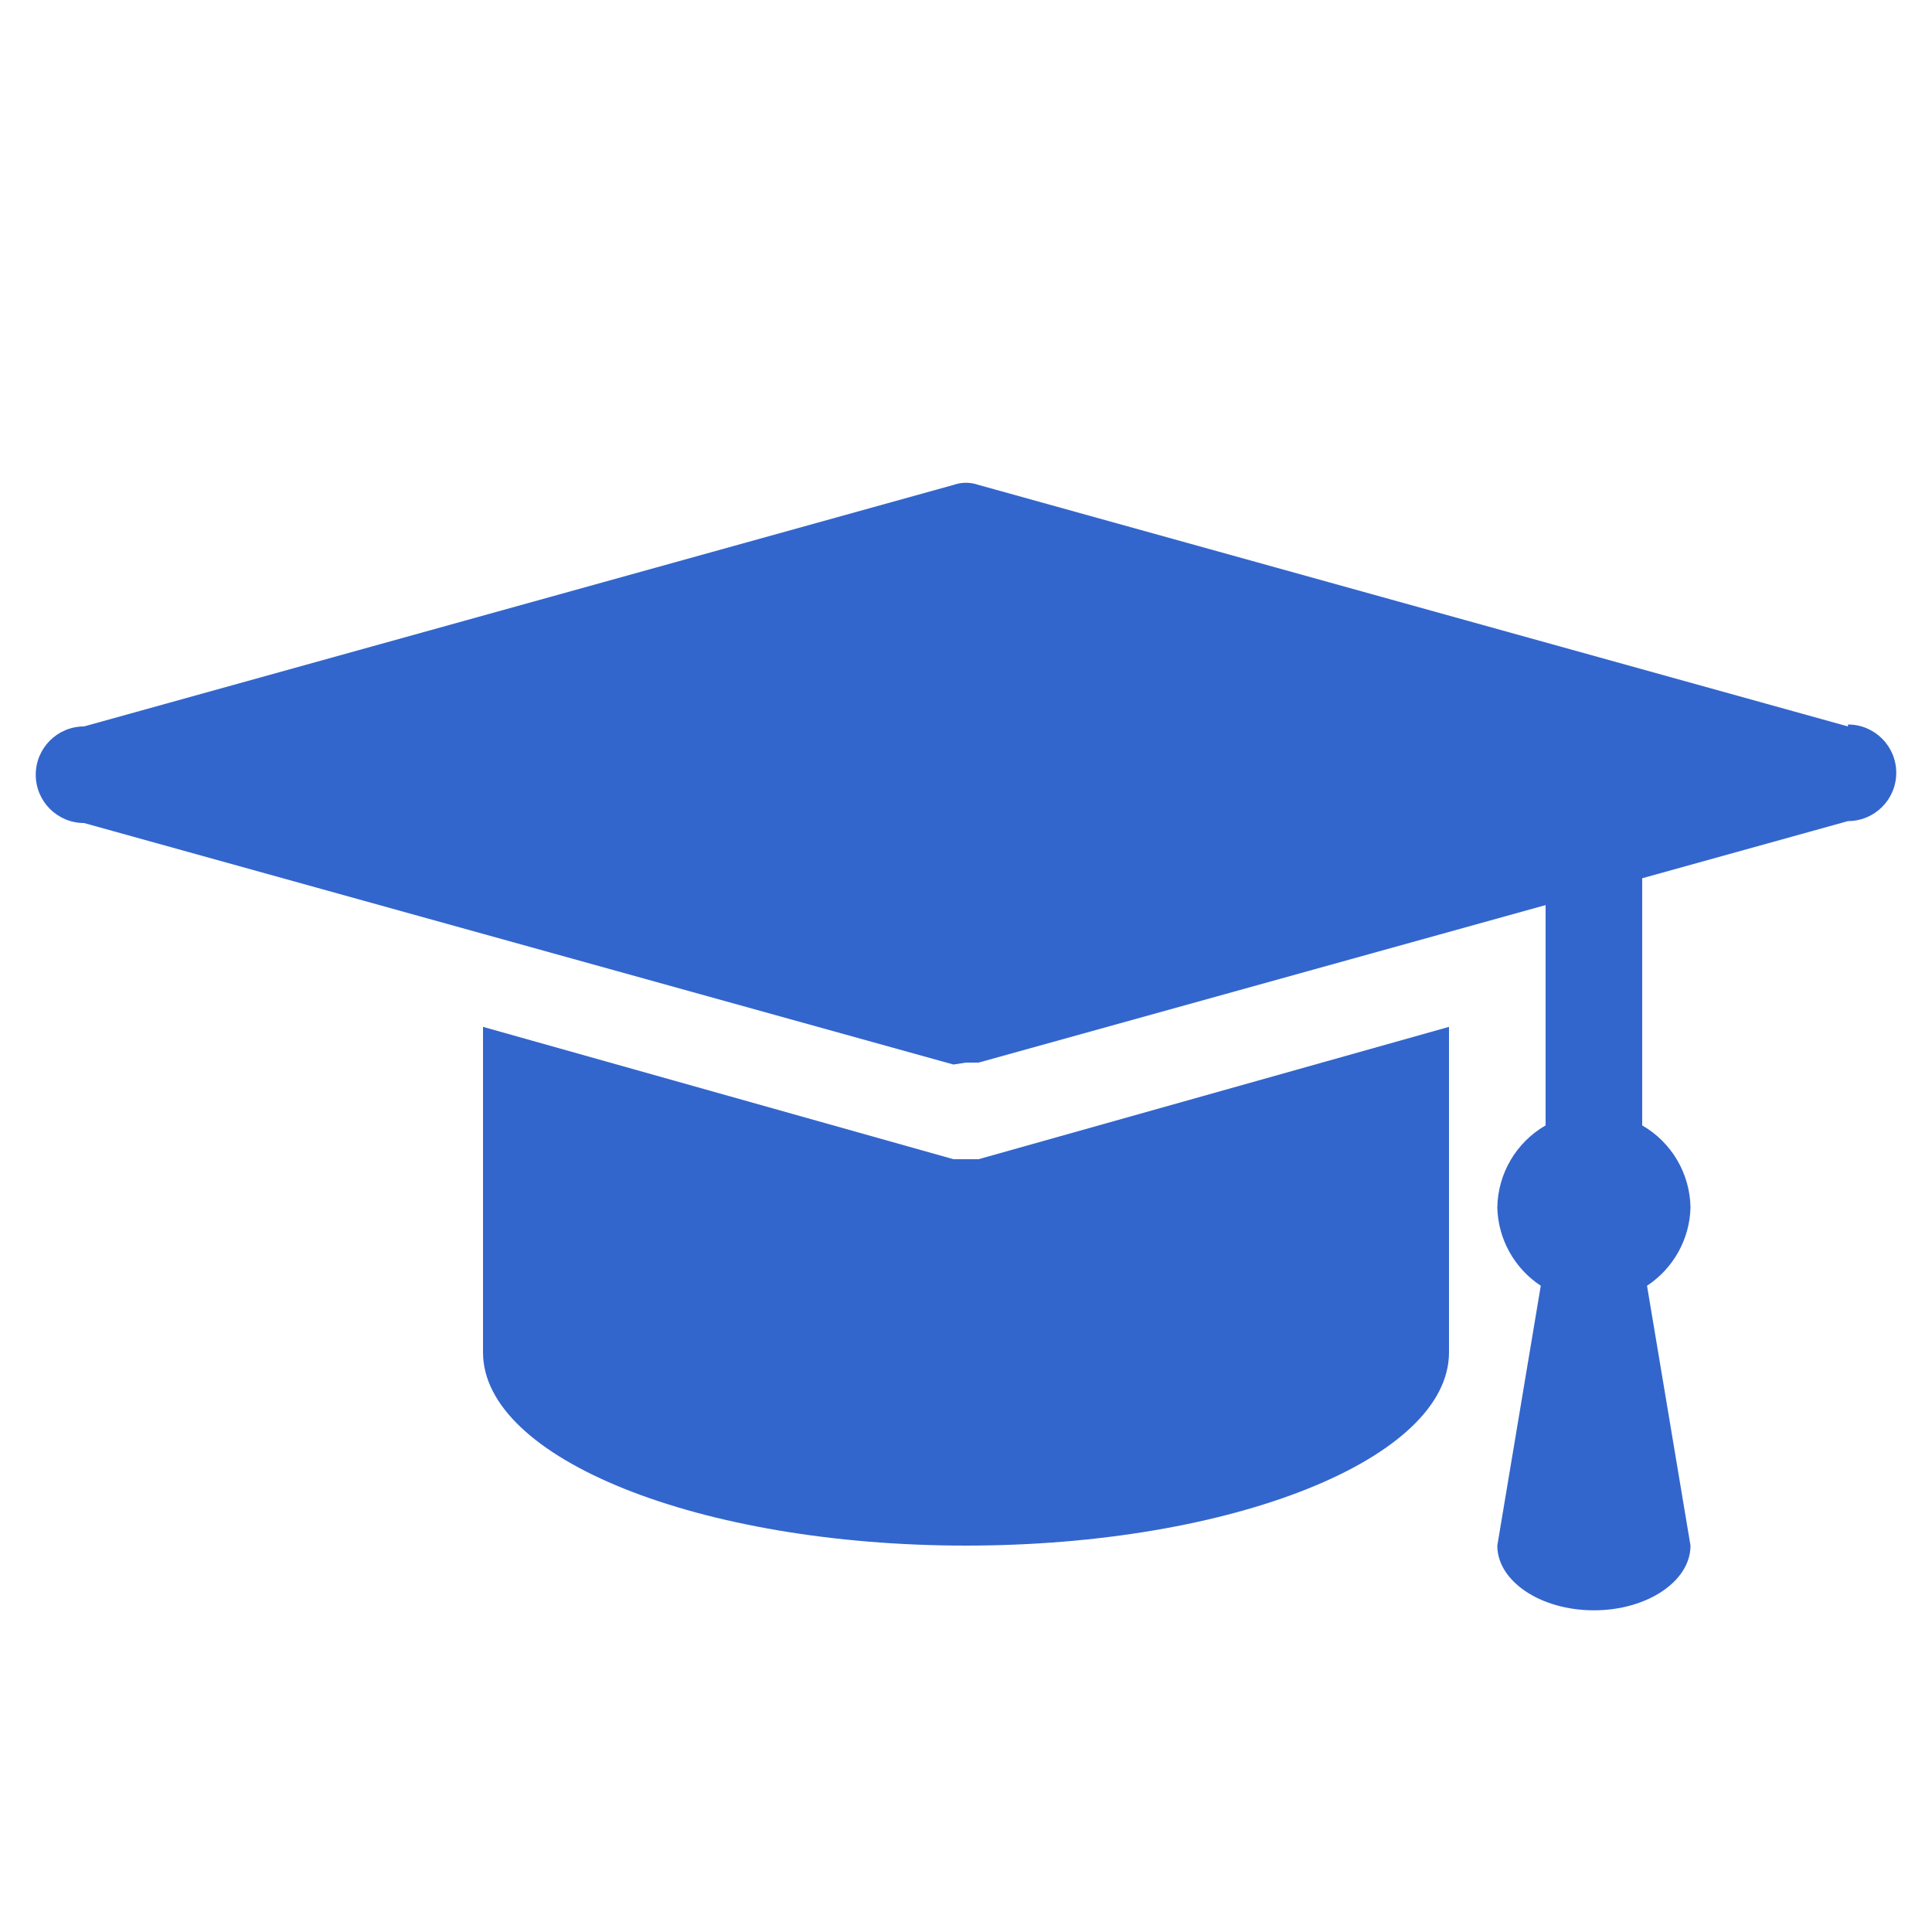
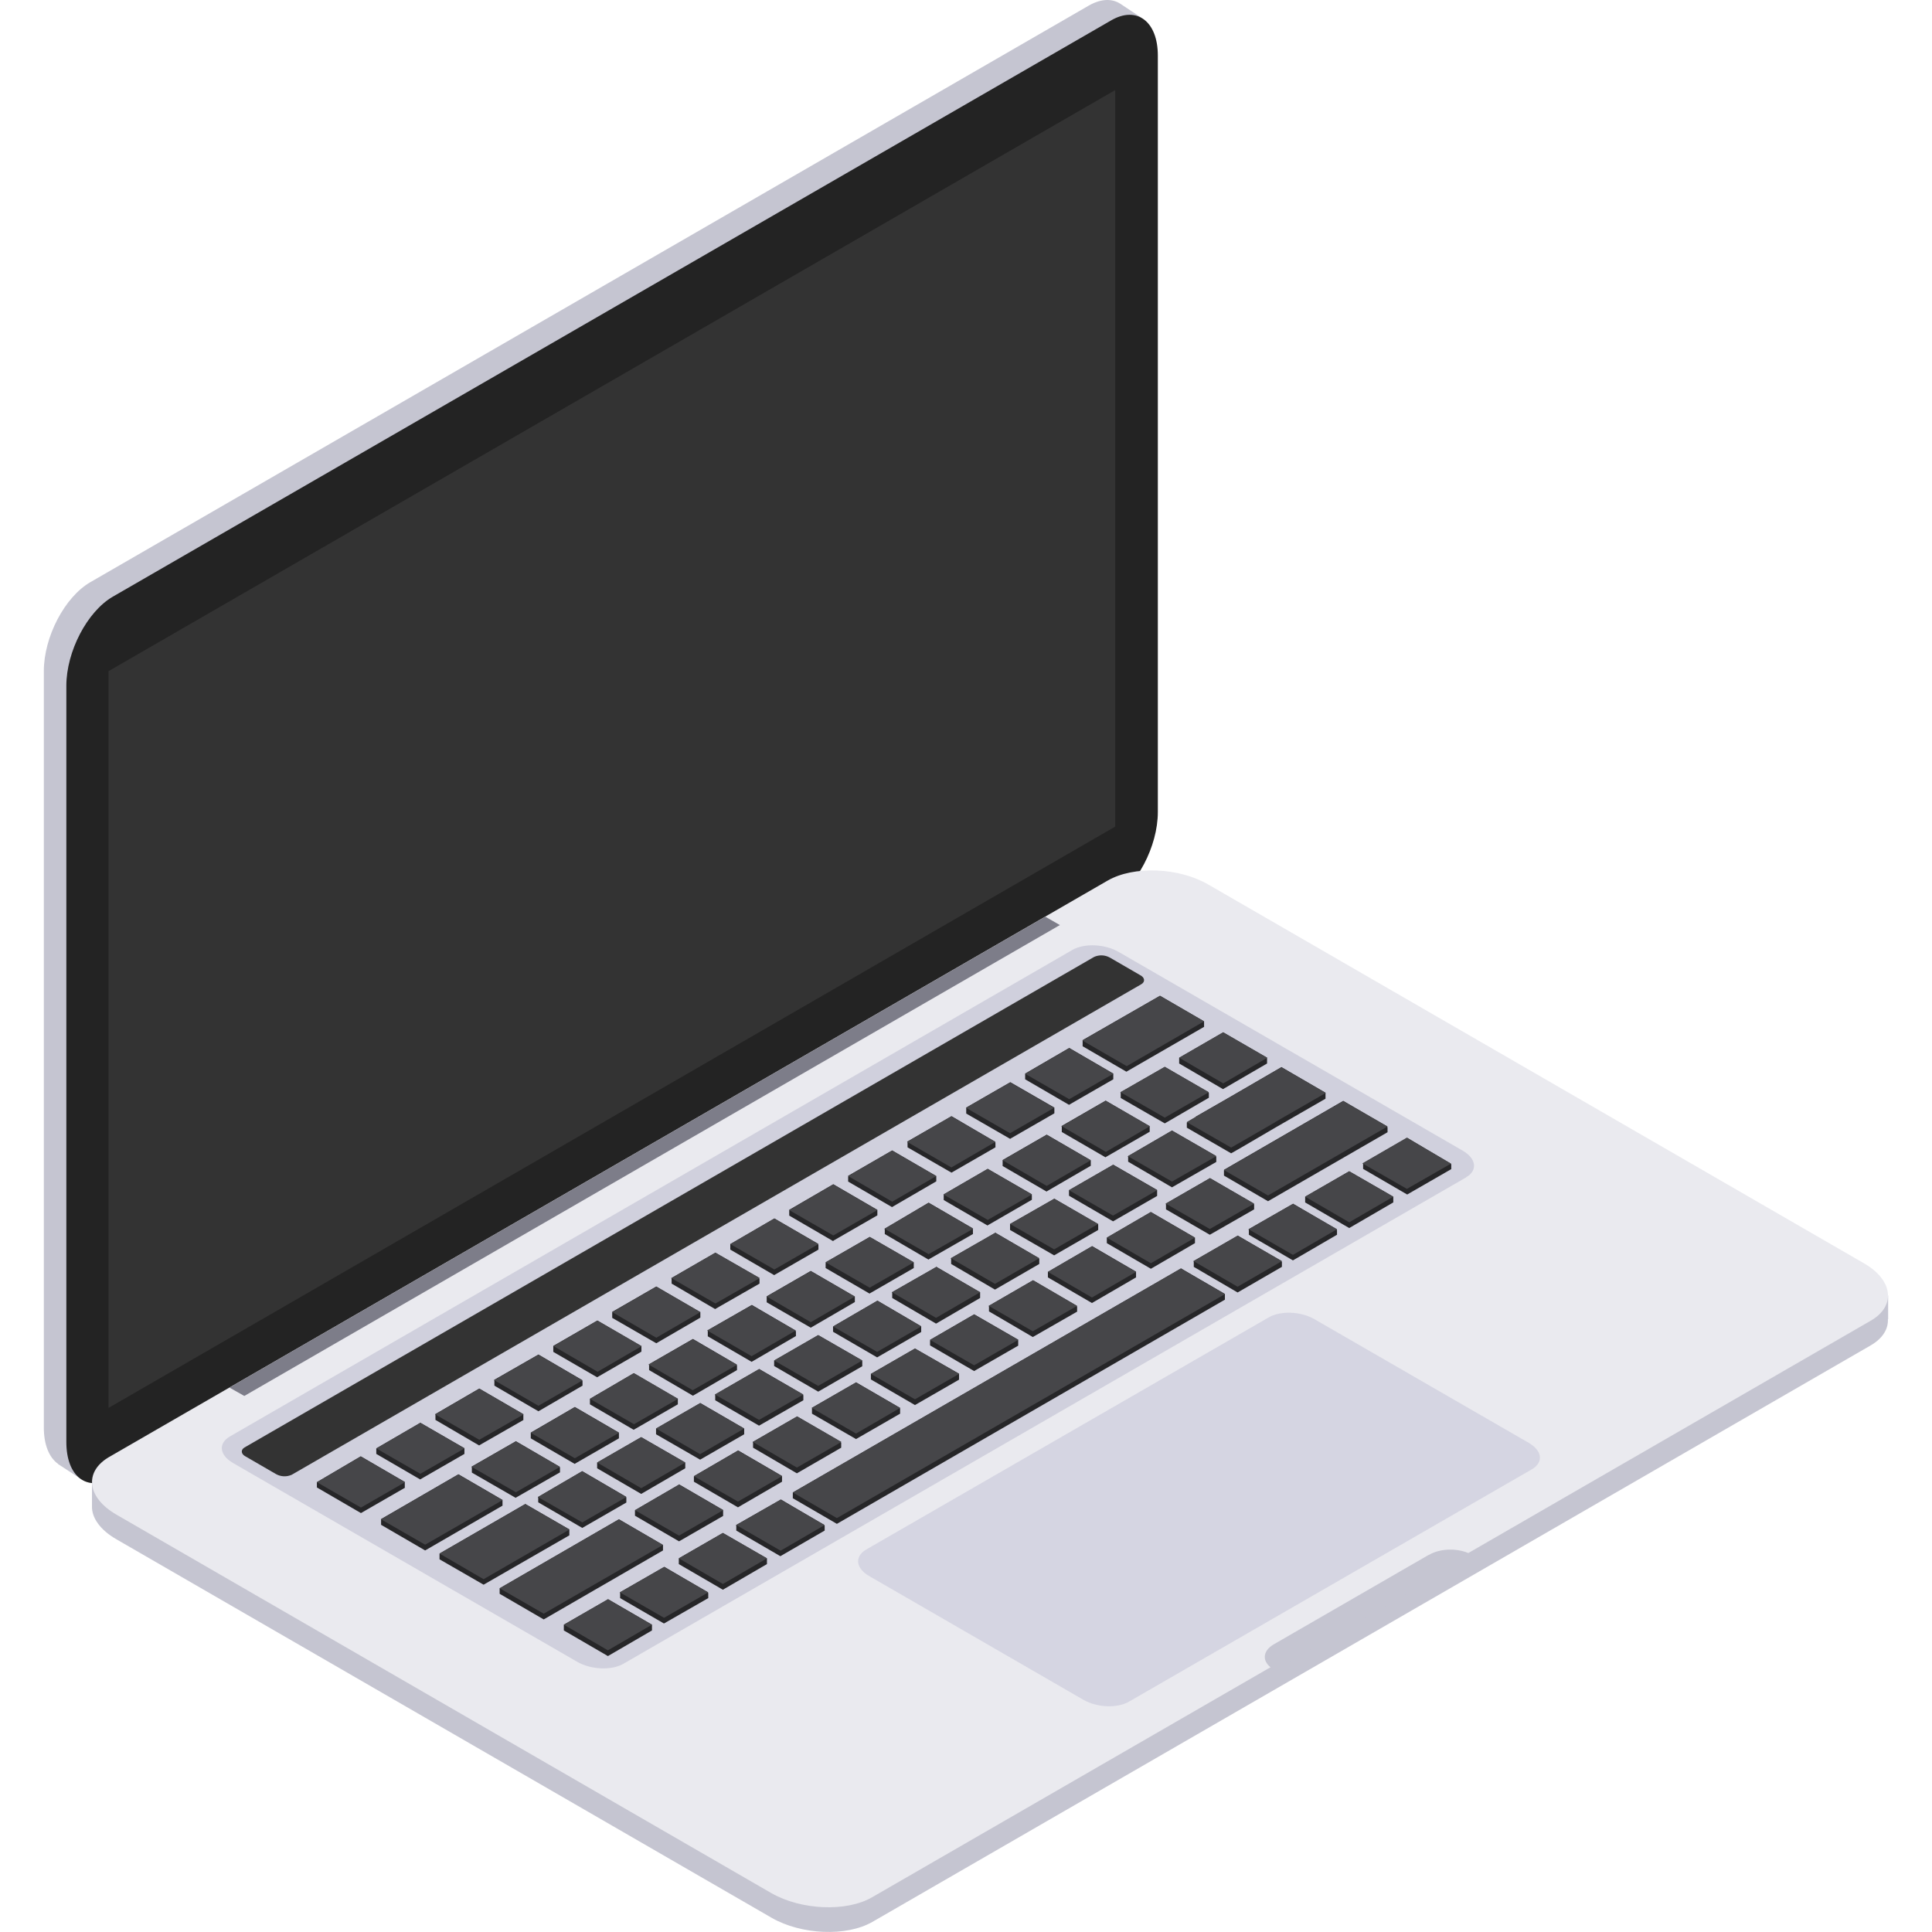
- <svg xmlns="http://www.w3.org/2000/svg" viewBox="2 2 20 20">
-   <path d="M12.13,14,12,14l-.13,0L7,12.63V16c0,1.1,2.24,2,5,2s5-.9,5-2V12.63Z" fill="#36c" />
-   <path d="M21.13,9.52l-9-2.5a.39.39,0,0,0-.26,0l-9,2.5a.5.5,0,0,0,0,1l9,2.5L12,13l.13,0,9-2.5a.5.5,0,0,0,0-1Z" fill="#36c" />
-   <path d="M19.5,14.5a1,1,0,0,0-.5-.85V10H18v3.65a1,1,0,0,0-.5.85,1,1,0,0,0,.45.81L17.5,18c0,.37.45.67,1,.67s1-.3,1-.67l-.45-2.69A1,1,0,0,0,19.5,14.5Z" fill="#36c" />
+ <svg xmlns="http://www.w3.org/2000/svg" class="svg-icon" style="width: 1em; height: 1em;vertical-align: middle;fill: currentColor;overflow: hidden;" viewBox="0 0 1024 1024" version="1.1">
+   <path d="M1000.754 699.26v-12.695l-2.666 2.031-1.396 1.143a32.372 32.372 0 0 0-9.014-7.363L640.467 481.92c-15.742-9.14-39.609-10.156-53.319-2.158L58.017 785.206a23.105 23.105 0 0 0-5.078 3.935l-4.189-3.682v12.695c-0.254 6.094 4.189 12.695 13.076 17.773l347.21 200.582c15.742 9.014 39.609 10.029 53.319 2.158l529.131-305.571c6.348-3.682 9.394-8.633 9.14-13.965zM604.794 9.282l-10.918-7.236c-4.443-2.92-10.283-2.793-16.758 0.889L47.988 308.505C34.277 316.376 23.232 337.577 23.232 355.731V756.642c0 9.267 2.92 15.996 7.617 19.297v0.127l0.635 0.381 11.679 7.617 3.301-7.998 1.523-0.762L577.119 469.733c13.711-7.871 24.755-29.072 24.755-47.226V21.596a38.212 38.212 0 0 0-0.635-6.728z" fill="#C5C5D1" />
+   <path d="M588.925 477.604L59.667 783.301c-13.584 7.617-24.502-0.635-24.502-19.043V363.475c0-18.154 11.045-39.355 24.628-47.226L588.925 10.805c13.584-7.871 24.755 0.508 24.755 18.662V430.378c0 18.281-11.172 39.355-24.755 47.226z" fill="#232323" />
+   <path d="M591.083 438.122L57.509 746.232V355.731L591.083 47.748V437.995z" fill="#333333" />
+   <path d="M991.486 700.022L462.228 1005.592c-13.584 7.871-37.45 6.855-53.319-2.158l-347.084-200.582c-15.742-9.014-17.519-22.851-3.809-30.722l529.131-305.444c13.711-7.871 37.577-6.982 53.319 2.158l347.21 200.582c15.742 8.887 17.392 22.851 3.809 30.595z" fill="#EAEAEF" />
+   <path d="M811.978 778.731l-213.531 123.142c-6.221 3.682-17.011 3.174-24.121-0.889L460.705 835.351c-7.109-4.062-7.871-10.283-1.777-13.965l213.531-123.142c6.348-3.682 17.011-3.174 24.121 0.889l113.748 65.634c7.109 4.189 7.871 10.283 1.65 13.965z" fill="#D5D5E2" />
+   <path d="M777.193 623.978L330.453 881.815c-6.348 3.682-17.265 3.174-24.502-1.016L123.523 775.43c-7.236-4.189-7.998-10.41-1.65-14.092l446.486-257.837c6.348-3.682 17.265-3.174 24.502 1.016l182.428 105.369c7.236 4.189 7.998 10.537 1.777 14.092z" fill="#D0D0DD" />
+   <path d="M604.921 521.656L154.626 781.651a9.267 9.267 0 0 1-8.379-0.381l-15.996-9.267c-2.539-1.27-2.793-3.555-0.635-4.824l450.295-259.995a9.267 9.267 0 0 1 8.379 0.381l15.996 9.267c2.539 1.27 2.793 3.555 0.635 4.824z" fill="#333333" />
+   <path d="M757.135 824.179l-82.01 47.353c-6.348 3.682-6.348 9.648 0 13.33l0.762 0.381 105.115-60.682-0.762-0.381c-6.348-3.809-16.631-3.809-22.978 0z" fill="#C5C5D1" />
+   <path d="M648.846 620.169h-0.127v0.254h0.127l-0.127 0.127v2.539l23.359 13.584 63.348-36.562v-2.666h-0.127v-0.381l-23.359-13.584-63.222 36.562z m-340.228 159.577L285.132 793.457v0.254h0.127v2.539l23.359 13.584 23.359-13.457v-2.666l-0.127-0.127v-0.254l-23.232-13.584z m13.584 67.919l-23.359 13.457v3.047l23.359 13.584 23.359-13.584v-3.047l-23.359-13.584z m29.833-17.138l-23.486 13.457v0.254l0.127 0.127v2.666l23.232 13.457 23.486-13.457v-2.666l-0.127-0.127v-0.254L352.035 830.4z m31.103-18.027l-23.359 13.457v3.047l23.359 13.584 23.359-13.584v-3.047L383.138 812.5z m30.595-17.646L390.12 808.311v0.254l0.127 0.127v2.539l23.359 13.584L437.092 811.23v-2.539h-0.127v-0.381L413.86 794.727z m242.222-139.9L632.596 668.411v0.254l0.127 0.127v2.666l23.232 13.584 23.486-13.584v-2.666h-0.127v-0.381l-23.359-13.584z m29.326-16.884L661.795 651.526v0.254l0.127 0.127v2.539l23.359 13.584 23.359-13.584v-2.539h-0.127v-0.381l-23.232-13.584zM715.114 620.804l-23.359 13.457v3.047l23.359 13.584 23.359-13.584v-3.047L715.114 620.804z m-89.246 51.542l-205.66 118.699v3.047l23.359 13.584 205.66-118.826v-3.047l-23.359-13.584zM371.078 743.693l-23.359 13.457v0.254l0.127 0.127h-0.127v2.666l23.359 13.457 23.359-13.457v-3.047L371.078 743.566z m31.23-18.027l-23.359 13.457v0.254l0.127 0.127v2.666l23.232 13.457 23.486-13.457v-2.666l-0.127-0.127v-0.254l-23.359-13.584z m31.357-18.027L410.305 721.095v2.92l23.359 13.584 23.359-13.457v-2.666l-0.127-0.127h0.127v-0.254l-23.359-13.457z m31.23-18.154l-23.359 13.584v2.793l23.359 13.584 23.359-13.457v-3.047L465.021 689.358z m31.23-17.9l-23.359 13.33v0.254l0.127 0.127v2.666l23.232 13.584 23.359-13.584v-3.047l-23.359-13.584z m31.357-18.154l-23.486 13.457v0.254l0.127 0.127v2.666l23.232 13.584 23.486-13.584v-2.666h-0.127v-0.381l-23.232-13.584z m31.23-18.027L535.352 648.733v3.174l23.359 13.457 23.359-13.457v-2.666h-0.127l0.127-0.127v-0.254l-23.359-13.584z m31.23-18.027L566.582 630.833v2.92l23.359 13.584 23.359-13.457v-3.174l-23.359-13.457zM359.906 786.856l-23.359 13.584v2.92l23.359 13.584 23.359-13.457v-3.174l-23.359-13.584z m31.23-18.027l-23.359 13.584v0.127l0.127 0.127-0.127 0.127v2.539l23.359 13.584 23.359-13.584v-3.047l-23.359-13.584z m31.23-18.027L399.007 764.259v0.254l0.127 0.127v2.666l23.232 13.584 23.486-13.584v-2.666h-0.127v-0.381l-23.359-13.584z m31.23-18.027l-23.359 13.457h0.127v3.047l23.359 13.457 23.359-13.457v-2.666h-0.127l0.127-0.254v-0.127l-23.359-13.584z m31.357-18.027l-23.359 13.457v2.92l23.359 13.584 23.359-13.457v-3.174L484.952 714.748z m31.23-18.027L492.95 710.178v0.254h0.127l-0.127 0.127v2.539l23.359 13.584 23.359-13.457v-3.174l-23.359-13.457z m31.357-18.154l-23.486 13.584v0.254h0.127v2.666l23.232 13.584 23.486-13.457v-2.666l-0.127-0.127v-0.254L547.539 678.567z m31.23-18.027L555.41 674.124v2.92l23.359 13.584 23.359-13.584v-2.666h-0.127l0.127-0.127v-0.254l-23.359-13.584z m31.23-18.154l-23.359 13.584v2.92l23.359 13.584 23.359-13.584v-2.92L609.999 642.386z m31.23-17.9l-23.359 13.457v0.254l0.127 0.127v2.666l23.232 13.457 23.486-13.457v-2.666l-0.127-0.127v-0.254l-23.359-13.584zM621.171 599.223l-23.359 13.584v0.254h0.127v2.666l23.232 13.584 23.486-13.457V613.187l-0.127-0.127v-0.381L621.171 599.223z m12.695-7.236l-4.824 2.793v0.127l0.254 0.127-0.254 0.127v2.539l23.486 13.584 4.697-2.666 18.662-10.918 26.66-15.361v-3.174l-23.359-13.584-26.66 15.488-18.789 10.791z m-8.887-31.23v2.92l23.232 13.584 23.359-13.584v-3.047L648.338 547.173 624.979 560.63z m143.962 55.985L745.836 603.031l-23.486 13.584v0.254h0.127v2.666l23.359 13.584 23.359-13.457v-2.539l-0.127-0.127v-0.254zM266.343 797.901v-2.92l-23.359-13.584-41.005 23.74v3.047l23.359 13.584 41.005-23.74z m35.419 15.615v-2.92L278.403 797.139l-45.448 26.279v3.047l23.359 13.457 45.448-26.152z m49.638 8.125V818.847l-23.359-13.584-63.222 36.562v2.92l23.359 13.584 63.222-36.562zM273.325 793.838l23.486-13.457v-2.539h-0.127v-0.381l-23.232-13.584-23.486 13.457v0.254l0.127 0.127v2.793l23.359 13.457z m31.357-18.027l23.359-13.457v-2.539l-0.127-0.127h0.127v-0.381l-23.359-13.584-23.359 13.584v3.047l23.359 13.584z m31.23-18.027l23.359-13.457V741.407l-23.359-13.584L312.68 741.407v2.92l23.359 13.584z m31.357-18.027l23.359-13.584v-2.412l-0.127-0.254v-0.254L367.269 709.67l-23.359 13.457v0.254l0.127 0.127v2.666l23.232 13.584z m31.23-18.027l23.359-13.584v-2.539h-0.127v-0.381l-23.232-13.584-23.486 13.457v0.254l0.127 0.127v2.793l23.359 13.584z m31.23-18.027l23.359-13.584v-2.92l-23.359-13.584-23.359 13.457v3.174l23.359 13.457z m31.23-18.154l23.359-13.457V669.046l-23.359-13.457-23.359 13.457v0.254h0.127l-0.127 0.254v2.539l23.359 13.584z m31.23-18.027l23.486-13.457v-2.539l-0.127-0.127v-0.381l-23.359-13.584L468.83 651.272v0.254h0.127v2.539l23.232 13.584z m31.23-18.027l23.486-13.584V633.499l-0.127-0.127 0.127-0.127v-0.254L523.546 619.535l-23.486 13.584h0.127v2.92l23.359 13.584z m31.357-18.027l23.359-13.584v-2.92l-23.359-13.584-23.359 13.457v3.174l23.359 13.584z m31.23-18.154l23.359-13.457v-2.92l-23.359-13.584-23.359 13.457v0.254l0.127 0.127v2.793l23.232 13.457zM617.362 595.414l23.359-13.584v-2.539l-0.127-0.127v-0.254L617.362 565.454 593.876 578.91v0.254l0.127 0.127v2.666L617.362 595.414zM363.207 778.223v-3.047L339.848 761.72 316.489 775.176v3.047l23.359 13.584 23.359-13.584zM597.05 567.993l41.132-23.74v-2.539h-0.127l0.127-0.127v-0.254L614.823 527.749l-41.132 23.613h0.127v3.174l23.359 13.584z m-30.341 17.519l23.359-13.457v-3.047l-23.359-13.584-23.359 13.584v3.047l23.359 13.584z m-31.23 18.027l23.359-13.457v-2.539l-0.127-0.127h0.127v-0.381l-23.359-13.457-23.359 13.457v3.174l23.359 13.457z m-31.23 18.027l23.359-13.457v-2.539h-0.127v-0.381L504.376 591.606l-23.486 13.457v0.254l0.127 0.127v2.666l23.359 13.457z m-31.357 18.154l23.359-13.584V623.343l-23.359-13.584-23.359 13.457v0.254l0.127 0.127-0.127 0.127v2.539l23.359 13.584zM441.662 657.62l23.359-13.457v-2.92l-23.359-13.584-23.359 13.584v3.047l23.359 13.584zM410.432 675.774l23.359-13.457v-2.539l-0.127-0.127v-0.381L410.432 645.814l-23.359 13.584v2.92l23.359 13.584z m-31.357 18.027l23.486-13.457V677.932l-0.127-0.127v-0.508L379.202 663.967 355.843 677.424v0.254h0.127v2.666l23.232 13.584z m-31.23 18.154l23.359-13.584v-2.92l-23.359-13.584-23.359 13.457v0.254l0.127 0.127h-0.127v2.793l23.359 13.457zM316.489 729.982l23.486-13.584V713.478l-23.359-13.584-23.359 13.457v3.174L316.489 729.982z m-31.103 18.027l23.359-13.584v-2.412l-0.127-0.254v-0.254l-23.232-13.584-23.486 13.457v0.254l0.127 0.127v2.666l23.359 13.584z m-31.357 18.027l23.486-13.457h-0.127v-3.047l-23.359-13.584-23.359 13.584v0.254h0.127v2.793l23.232 13.584z m-31.23 18.027l23.359-13.457v-3.047L222.799 754.103l-23.359 13.584v2.92l23.359 13.584z m-8.252 4.316v-2.92L191.188 771.876 167.956 785.586v0.254h0.127l-0.127 0.127v2.412l23.359 13.584 23.359-13.457z" fill="#262628" />
+   <path d="M242.857 781.524l-40.878 23.74 23.359 13.457 41.005-23.613-23.359-13.584z m35.546 15.742l-45.448 26.152 23.359 13.584 45.448-26.279-23.359-13.584z m49.638 7.998l-63.222 36.562 23.359 13.457 63.222-36.435-23.359-13.584z m320.678-185.094l23.359 13.457 63.348-36.562-23.486-13.457-63.222 36.562zM273.325 764.005l-23.359 13.457 23.486 13.457 23.359-13.457-23.359-13.457z m31.357-18.154l-23.359 13.584 23.359 13.457 23.359-13.457-23.359-13.584z m31.23-18.027L312.68 741.407l23.359 13.457 23.359-13.457-23.359-13.584z m31.357-18.027l-23.486 13.457 23.359 13.584 23.486-13.457-23.486-13.584z m31.23-18.027L374.886 705.226l23.486 13.584 23.359-13.584-23.359-13.457z m31.23-18.027l-23.359 13.457 23.359 13.584 23.359-13.584-23.359-13.457z m31.23-18.027L437.6 669.046l23.359 13.457 23.359-13.457-23.359-13.457z m31.23-18.154L468.83 651.272l23.359 13.457L515.802 651.272l-23.359-13.584zM523.419 619.535l-23.359 13.584 23.486 13.457 23.359-13.457-23.359-13.584z m31.357-18.027l-23.359 13.457 23.359 13.584 23.359-13.584-23.359-13.457z m31.23-18.027L562.773 596.937l23.359 13.584 23.359-13.584-23.359-13.457z m31.357-18.027L593.876 578.91l23.486 13.457 23.359-13.457-23.359-13.457zM308.618 779.747L285.132 793.457l23.486 13.457 23.359-13.457-23.359-13.584z m13.584 94.959l23.359-13.584-23.359-13.457-23.359 13.457 23.359 13.584z m29.833-17.265l23.359-13.457-23.486-13.457-23.359 13.457 23.359 13.457z m31.103-17.9l23.359-13.584-23.359-13.457-23.359 13.457 23.359 13.584z m30.595-17.646l23.359-13.584-23.359-13.457-23.486 13.457 23.486 13.584z m242.222-139.9l23.486-13.584-23.486-13.457-23.359 13.457 23.359 13.584z m29.326-16.884l23.359-13.584-23.359-13.457-23.486 13.457 23.486 13.584z m29.833-17.265l23.359-13.584L715.114 620.804l-23.359 13.457 23.359 13.584z m30.468-17.646l23.486-13.457L745.583 603.031l-23.486 13.584 23.486 13.457zM443.567 804.629l205.66-118.699-23.359-13.584-205.66 118.699 23.359 13.584zM339.848 761.72L316.489 775.176l23.359 13.584 23.359-13.584-23.359-13.457z m31.23-18.027l-23.359 13.457 23.359 13.584 23.359-13.584-23.359-13.457z m31.23-18.027l-23.359 13.457 23.359 13.457 23.486-13.457-23.486-13.457z m31.357-18.027L410.305 721.095l23.359 13.457 23.359-13.457-23.359-13.457z m31.23-18.154l-23.359 13.584 23.359 13.457 23.359-13.457L465.021 689.358z m31.23-17.9l-23.359 13.33 23.359 13.584 23.359-13.584-23.359-13.457z m31.357-18.154l-23.486 13.457 23.359 13.584 23.486-13.584-23.359-13.457z m31.23-18.027L535.352 648.733l23.359 13.457 23.359-13.457-23.359-13.457z m31.23-18.027L566.582 630.833l23.359 13.457 23.359-13.457-23.359-13.457zM359.906 786.856l-23.359 13.584 23.359 13.457 23.359-13.457-23.359-13.584z m31.23-18.027l-23.359 13.584 23.359 13.457 23.359-13.457-23.359-13.584z m31.23-18.027L399.007 764.259l23.359 13.584L445.979 764.259l-23.359-13.457z m31.23-18.027l-23.359 13.457 23.486 13.584 23.359-13.584-23.359-13.457z m31.357-18.027l-23.359 13.457 23.359 13.457 23.359-13.457-23.359-13.457z m31.23-18.027L492.95 710.178l23.359 13.457 23.359-13.457-23.359-13.457z m31.357-18.154l-23.486 13.584 23.359 13.457 23.486-13.457-23.359-13.584z m31.23-18.027L555.41 674.124l23.359 13.584L602.128 674.124l-23.359-13.457z m31.23-18.154l-23.359 13.584 23.359 13.584 23.359-13.584-23.359-13.457z m31.23-17.9l-23.359 13.457 23.359 13.457 23.486-13.457-23.486-13.457zM621.171 599.223l-23.359 13.584 23.359 13.457 23.486-13.457L621.171 599.223z m54.589-4.443l26.914-15.488-23.486-13.584-26.66 15.488-18.789 10.791-4.697 2.793 23.486 13.457 4.697-2.666 18.662-10.791zM648.211 547.173L624.979 560.63l23.359 13.584 23.359-13.584-23.359-13.457zM614.823 527.876l-41.132 23.613 23.486 13.584 41.005-23.74-23.359-13.457z m-48.114 27.675l-23.359 13.584 23.359 13.457 23.359-13.457-23.359-13.584z m-31.23 18.154L511.993 587.162l23.359 13.457 23.359-13.457-23.359-13.457zM504.249 591.606l-23.486 13.584 23.486 13.584 23.359-13.584-23.359-13.457z m-31.357 18.154L449.533 623.343l23.359 13.584 23.359-13.584-23.359-13.457z m-31.23 18.027l-23.359 13.584 23.359 13.457 23.359-13.457-23.359-13.584zM410.432 645.814l-23.359 13.584L410.432 672.854l23.359-13.457-23.359-13.584zM379.075 663.967L355.843 677.424l23.359 13.457 23.486-13.457-23.486-13.457z m-31.23 18.027l-23.359 13.457 23.359 13.584 23.359-13.584-23.359-13.457zM316.489 700.022L293.384 713.478l23.359 13.584 23.359-13.584-23.359-13.457z m-31.103 18.027L261.9 731.505l23.486 13.584 23.359-13.457-23.359-13.584z m-31.357 18.027l-23.359 13.584 23.359 13.457 23.486-13.457-23.486-13.584zM222.799 754.103l-23.359 13.584 23.359 13.457 23.359-13.457-23.359-13.584z m-31.611 17.9L167.956 785.586l23.359 13.457 23.359-13.457-23.359-13.584z" fill="#464649" />
+   <path d="M129.49 739.884l432.268-249.585-7.744-4.443L121.619 735.441l7.871 4.443z" fill="#7D7D89" />
</svg>
